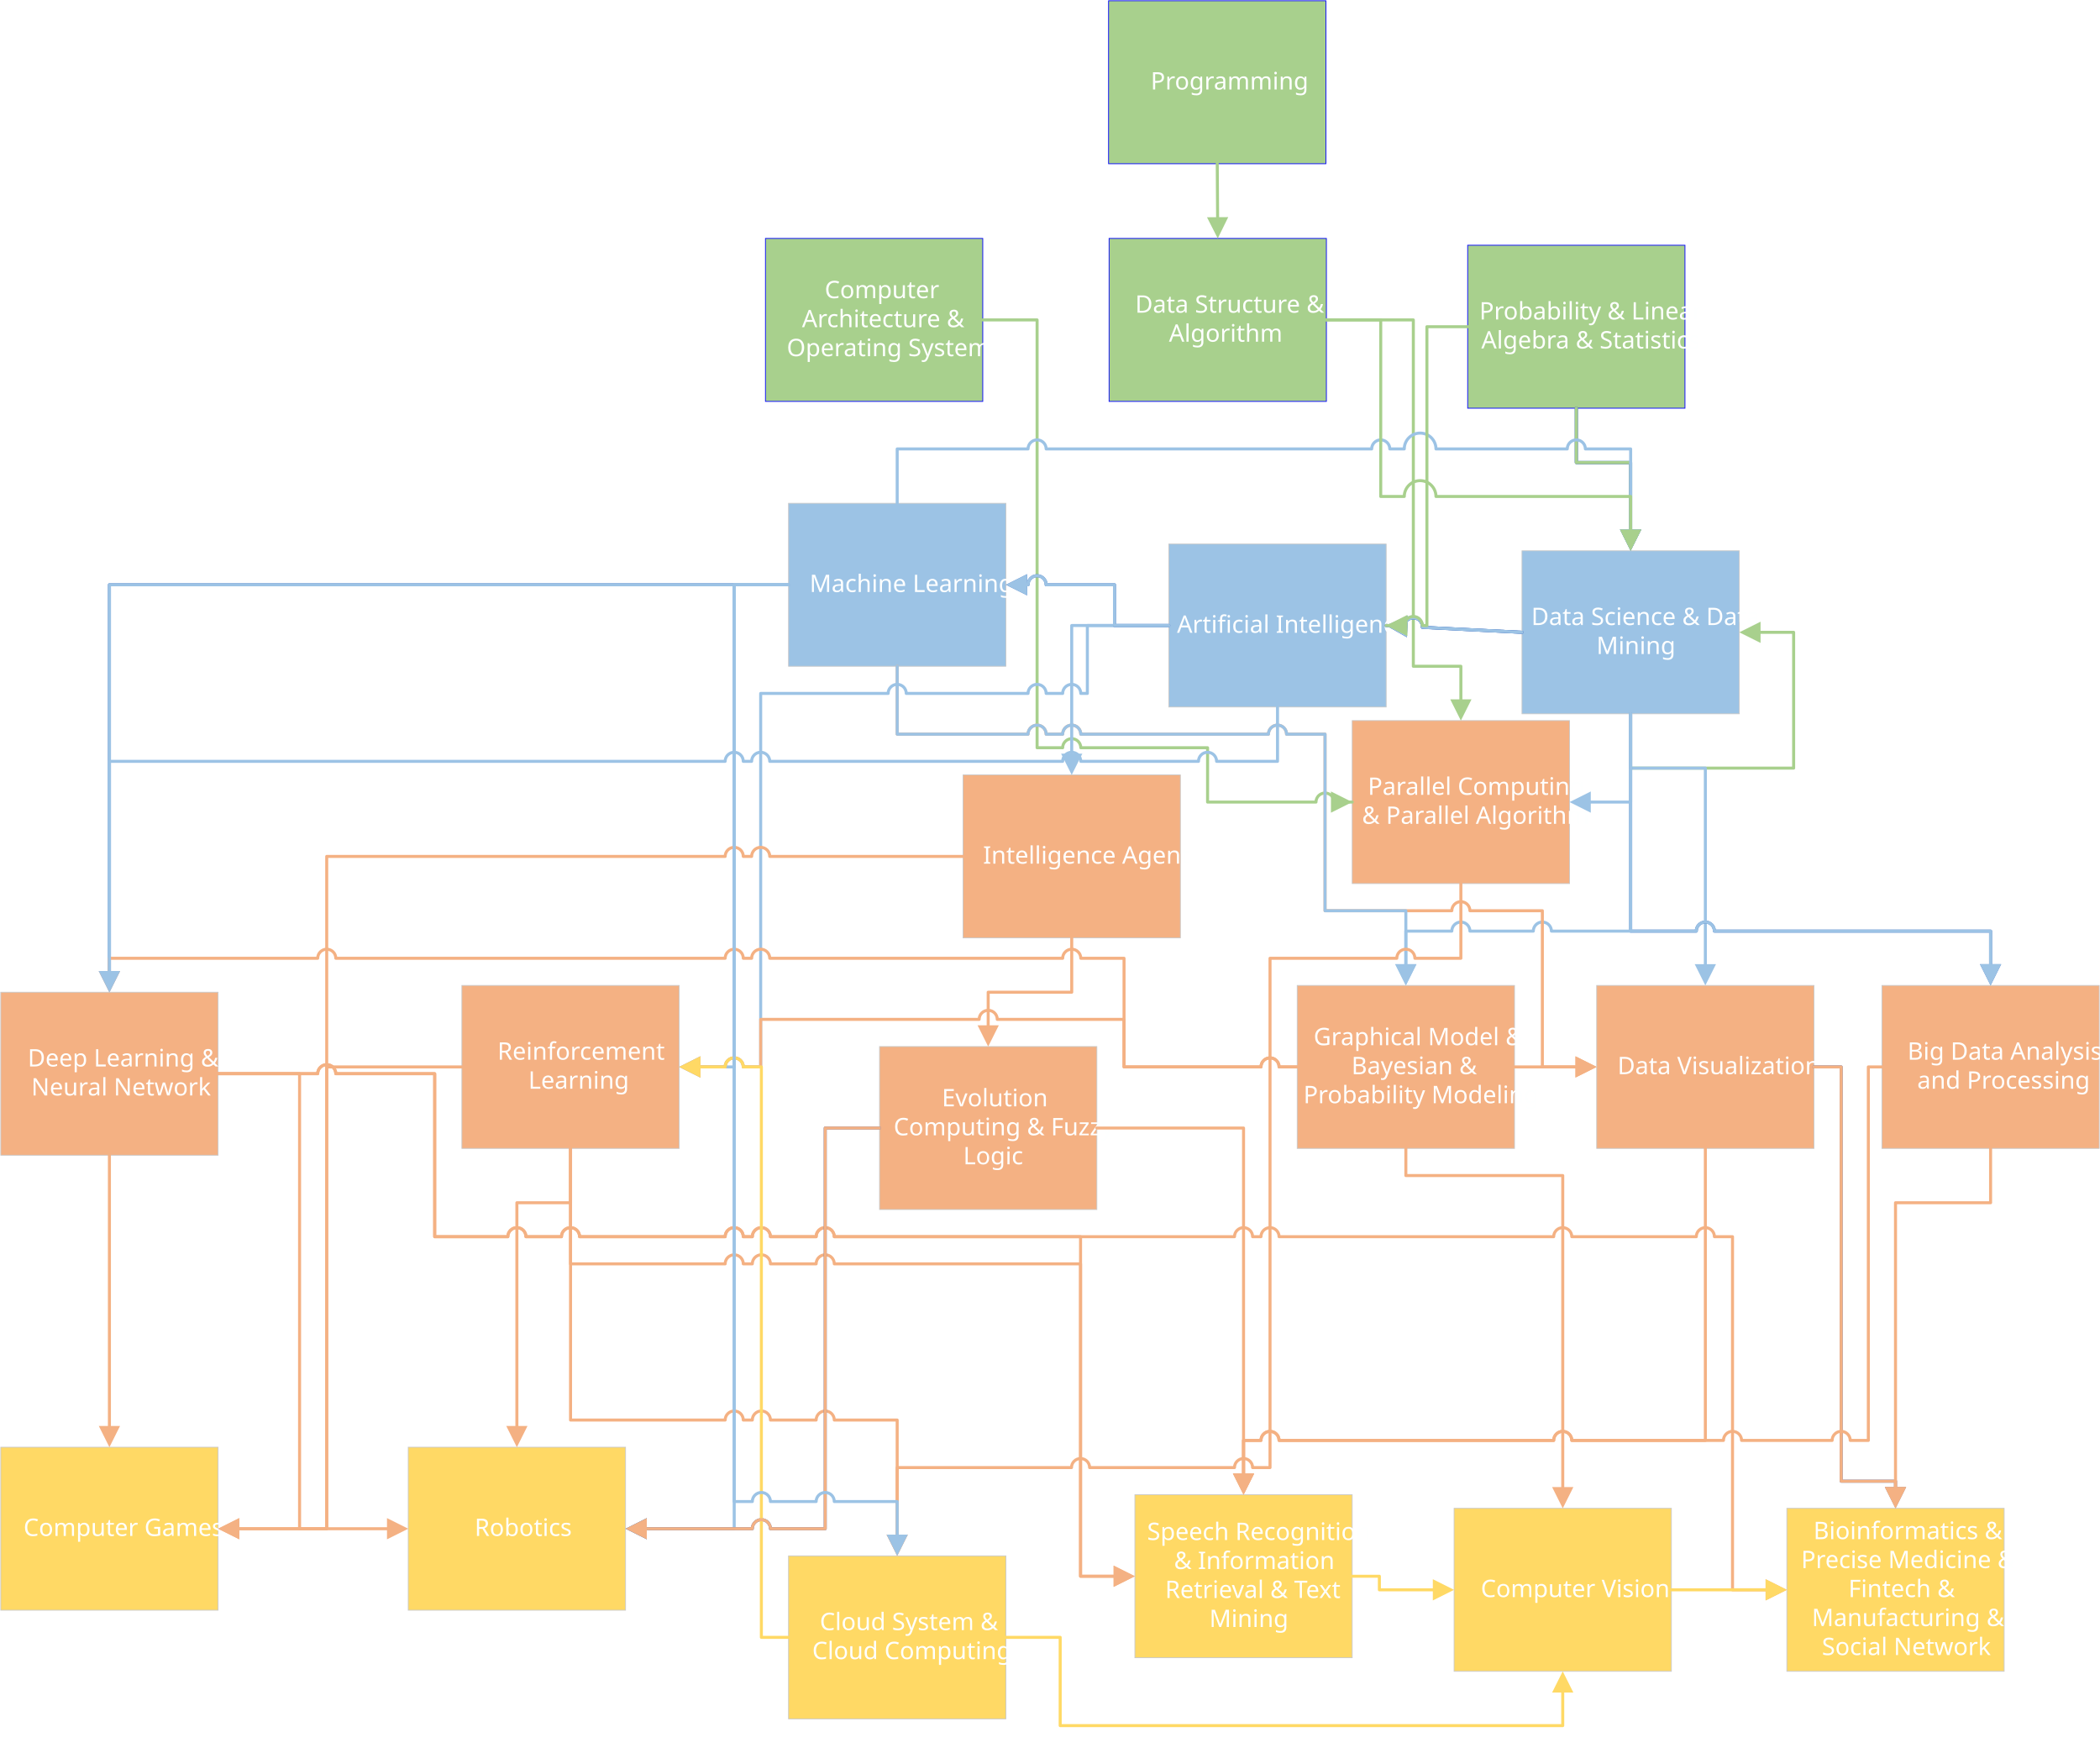
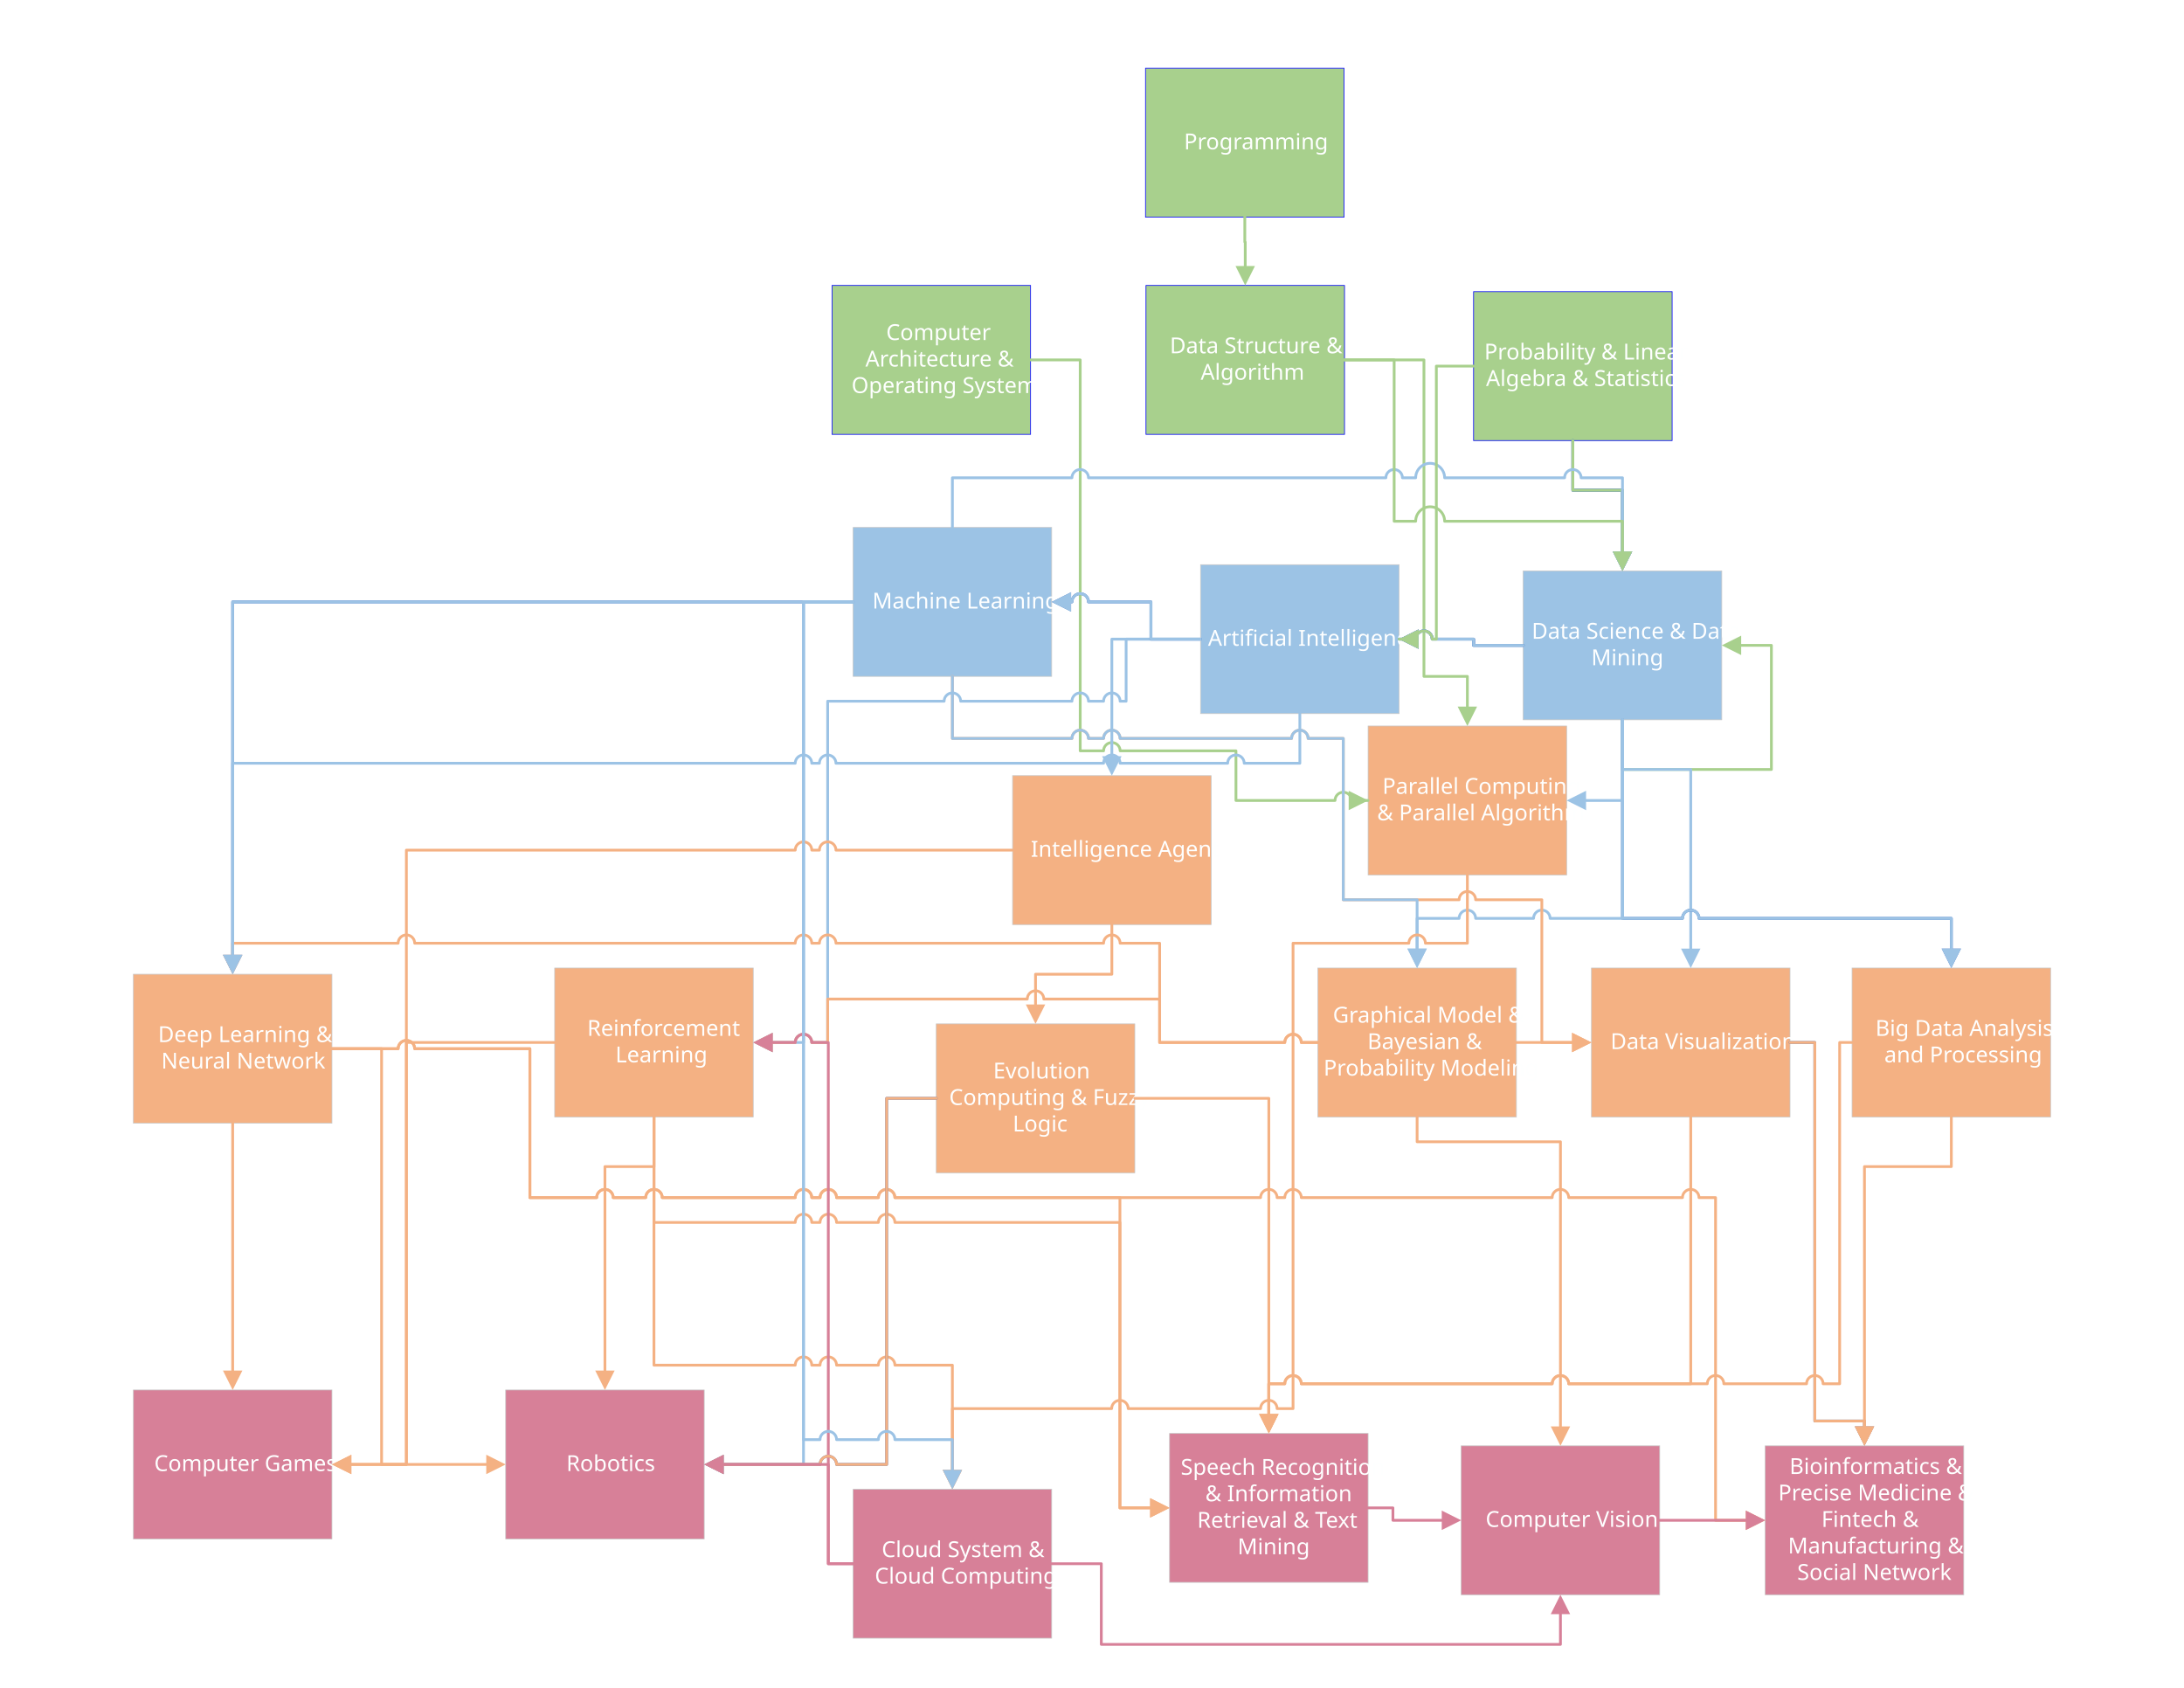
- <svg xmlns="http://www.w3.org/2000/svg" xmlns:xlink="http://www.w3.org/1999/xlink" width="9.663in" height="8.063in" viewBox="0 0 695.75 580.55" xml:space="preserve" color-interpolation-filters="sRGB" class="st20">
+ <svg xmlns="http://www.w3.org/2000/svg" xmlns:xlink="http://www.w3.org/1999/xlink" width="11in" height="8.5in" viewBox="0 0 792 612" xml:space="preserve" color-interpolation-filters="sRGB" class="st20">
  <style type="text/css">
	
		.st1 {fill:#a8d08d;stroke:#0000ff;stroke-width:0.25}
		.st2 {fill:#feffff;font-family:Calibri;font-size:0.667em}
		.st3 {font-size:1em}
		.st4 {fill:#9cc3e5;stroke:#c8c8c8;stroke-width:0.25}
		.st5 {fill:#f4b183;stroke:#c8c8c8;stroke-width:0.25}
- 		.st6 {fill:#ffd965;stroke:#c8c8c8;stroke-width:0.25}
+ 		.st6 {fill:#d78098;stroke:#c8c8c8;stroke-width:0.25}
		.st7 {marker-end:url(#mrkr4-90);stroke:#a8d08d;stroke-linecap:round;stroke-linejoin:round;stroke-width:1}
		.st8 {fill:#a8d08d;fill-opacity:1;stroke:#a8d08d;stroke-opacity:1;stroke-width:0.284}
		.st9 {marker-end:url(#mrkr4-96);stroke:#a8d08d;stroke-linecap:round;stroke-linejoin:round;stroke-width:1}
		.st10 {marker-end:url(#mrkr4-107);stroke:#4672c4;stroke-linecap:round;stroke-linejoin:round;stroke-width:1}
		.st11 {fill:#4672c4;fill-opacity:1;stroke:#4672c4;stroke-opacity:1;stroke-width:0.284}
		.st12 {marker-end:url(#mrkr4-128);stroke:#9cc3e5;stroke-linecap:round;stroke-linejoin:round;stroke-width:1}
		.st13 {fill:#9cc3e5;fill-opacity:1;stroke:#9cc3e5;stroke-opacity:1;stroke-width:0.284}
		.st14 {marker-end:url(#mrkr4-139);stroke:#4672c4;stroke-linecap:round;stroke-linejoin:round;stroke-width:1}
		.st15 {marker-end:url(#mrkr4-155);stroke:#f4b183;stroke-linecap:round;stroke-linejoin:round;stroke-width:1}
		.st16 {fill:#f4b183;fill-opacity:1;stroke:#f4b183;stroke-opacity:1;stroke-width:0.284}
- 		.st17 {marker-end:url(#mrkr4-306);stroke:#ffd965;stroke-linecap:round;stroke-linejoin:round;stroke-width:1}
- 		.st18 {fill:#ffd965;fill-opacity:1;stroke:#ffd965;stroke-opacity:1;stroke-width:0.284}
+ 		.st17 {marker-end:url(#mrkr4-306);stroke:#d78098;stroke-linecap:round;stroke-linejoin:round;stroke-width:1}
+ 		.st18 {fill:#d78098;fill-opacity:1;stroke:#d78098;stroke-opacity:1;stroke-width:0.284}
		.st19 {marker-end:url(#mrkr4-342);stroke:#9cc3e5;stroke-linecap:round;stroke-linejoin:round;stroke-width:1}
		.st20 {fill:none;fill-rule:evenodd;font-size:12px;overflow:visible;stroke-linecap:square;stroke-miterlimit:3}
	
	</style>
  <defs id="Markers">
    <g id="lend4">
      <path d="M 2 1 L 0 0 L 2 -1 L 2 1 " style="stroke:none" />
    </g>
    <marker id="mrkr4-90" class="st8" refX="-7.04" orient="auto" markerUnits="strokeWidth" overflow="visible">
      <use xlink:href="#lend4" transform="scale(-3.52,-3.52) " />
    </marker>
    <marker id="mrkr4-96" class="st8" refX="-0" orient="auto" markerUnits="strokeWidth" overflow="visible">
      <use xlink:href="#lend4" transform="scale(-3.52,-3.52) " />
    </marker>
    <marker id="mrkr4-107" class="st11" refX="-7.04" orient="auto" markerUnits="strokeWidth" overflow="visible">
      <use xlink:href="#lend4" transform="scale(-3.52,-3.52) " />
    </marker>
    <marker id="mrkr4-128" class="st13" refX="-7.04" orient="auto" markerUnits="strokeWidth" overflow="visible">
      <use xlink:href="#lend4" transform="scale(-3.52,-3.52) " />
    </marker>
    <marker id="mrkr4-139" class="st11" refX="-0" orient="auto" markerUnits="strokeWidth" overflow="visible">
      <use xlink:href="#lend4" transform="scale(-3.52,-3.52) " />
    </marker>
    <marker id="mrkr4-155" class="st16" refX="-7.04" orient="auto" markerUnits="strokeWidth" overflow="visible">
      <use xlink:href="#lend4" transform="scale(-3.52,-3.52) " />
    </marker>
    <marker id="mrkr4-306" class="st18" refX="-7.04" orient="auto" markerUnits="strokeWidth" overflow="visible">
      <use xlink:href="#lend4" transform="scale(-3.52,-3.52) " />
    </marker>
    <marker id="mrkr4-342" class="st13" refX="-0" orient="auto" markerUnits="strokeWidth" overflow="visible">
      <use xlink:href="#lend4" transform="scale(-3.52,-3.52) " />
    </marker>
  </defs>
  <g>
-     <g id="shape1-1" transform="translate(367.281,-526.3)">
-       <rect x="0" y="526.55" width="72" height="54" class="st1" />
-       <text x="13.94" y="555.95" class="st2">Programming</text>
-     </g>
-     <g id="shape2-4" transform="translate(253.6,-447.55)">
-       <rect x="0" y="526.55" width="72" height="54" class="st1" />
-       <text x="19.63" y="546.35" class="st2">Computer <tspan x="12.1" dy="1.2em" class="st3">Architecture &amp; </tspan>
+     <g id="shape1-1" transform="translate(415.406,-533.25)">
+       <rect x="0" y="558" width="72" height="54" class="st1" />
+       <text x="13.94" y="587.4" class="st2">Programming</text>
+     </g>
+     <g id="shape2-4" transform="translate(301.725,-454.5)">
+       <rect x="0" y="558" width="72" height="54" class="st1" />
+       <text x="19.63" y="577.8" class="st2">Computer <tspan x="12.1" dy="1.2em" class="st3">Architecture &amp; </tspan>
        <tspan x="7.06" dy="1.2em" class="st3">Operating System</tspan>
      </text>
    </g>
-     <g id="shape3-9" transform="translate(367.45,-447.55)">
-       <rect x="0" y="526.55" width="72" height="54" class="st1" />
-       <text x="8.64" y="551.15" class="st2">Data Structure &amp; <tspan x="19.83" dy="1.2em" class="st3">Algorithm</tspan>
-       </text>
-     </g>
-     <g id="shape4-13" transform="translate(486.25,-445.3)">
-       <rect x="0" y="526.55" width="72" height="54" class="st1" />
-       <text x="3.87" y="551.15" class="st2">Probability &amp; Linear <tspan x="4.52" dy="1.2em" class="st3">Algebra &amp; Statistics</tspan>
-       </text>
-     </g>
-     <g id="shape5-17" transform="translate(504.25,-344.05)">
-       <rect x="0" y="526.55" width="72" height="54" class="st4" />
-       <text x="3.07" y="551.15" class="st2">Data Science &amp; Data <tspan x="24.66" dy="1.2em" class="st3">Mining</tspan>
-       </text>
-     </g>
-     <g id="shape6-21" transform="translate(261.25,-359.8)">
-       <rect x="0" y="526.55" width="72" height="54" class="st4" />
-       <text x="6.97" y="555.95" class="st2">Machine Learning</text>
-     </g>
-     <g id="shape7-24" transform="translate(387.25,-346.3)">
-       <rect x="0" y="526.55" width="72" height="54" class="st4" />
-       <text x="2.7" y="555.95" class="st2">Artificial Intelligence</text>
-     </g>
-     <g id="shape8-27" transform="translate(448,-287.8)">
-       <rect x="0" y="526.55" width="72" height="54" class="st5" />
-       <text x="5.18" y="551.15" class="st2">Parallel Computing <tspan x="3.25" dy="1.2em" class="st3">&amp; Parallel Algorithm</tspan>
-       </text>
-     </g>
-     <g id="shape9-31" transform="translate(529,-200.05)">
-       <rect x="0" y="526.55" width="72" height="54" class="st5" />
-       <text x="6.89" y="555.95" class="st2">Data Visualization</text>
-     </g>
-     <g id="shape10-34" transform="translate(623.5,-200.05)">
-       <rect x="0" y="526.55" width="72" height="54" class="st5" />
-       <text x="8.47" y="551.15" class="st2">Big Data Analysis <tspan x="11.69" dy="1.2em" class="st3">and Processing</tspan>
-       </text>
-     </g>
-     <g id="shape11-38" transform="translate(0.25,-197.8)">
-       <rect x="0" y="526.55" width="72" height="54" class="st5" />
-       <text x="8.93" y="551.15" class="st2">Deep Learning &amp; <tspan x="10.1" dy="1.2em" class="st3">Neural Network</tspan>
-       </text>
-     </g>
-     <g id="shape12-42" transform="translate(153.025,-200.05)">
-       <rect x="0" y="526.55" width="72" height="54" class="st5" />
-       <text x="11.79" y="551.15" class="st2">Reinforcement <tspan x="22.01" dy="1.2em" class="st3">Learning</tspan>
-       </text>
-     </g>
-     <g id="shape13-46" transform="translate(429.775,-200.05)">
-       <rect x="0" y="526.55" width="72" height="54" class="st5" />
-       <text x="5.44" y="546.35" class="st2">Graphical Model &amp; <tspan x="17.97" dy="1.2em" class="st3">Bayesian &amp; </tspan>
+     <g id="shape3-9" transform="translate(415.575,-454.5)">
+       <rect x="0" y="558" width="72" height="54" class="st1" />
+       <text x="8.64" y="582.6" class="st2">Data Structure &amp; <tspan x="19.83" dy="1.2em" class="st3">Algorithm</tspan>
+       </text>
+     </g>
+     <g id="shape4-13" transform="translate(534.375,-452.25)">
+       <rect x="0" y="558" width="72" height="54" class="st1" />
+       <text x="3.87" y="582.6" class="st2">Probability &amp; Linear <tspan x="4.52" dy="1.2em" class="st3">Algebra &amp; Statistics</tspan>
+       </text>
+     </g>
+     <g id="shape5-17" transform="translate(552.375,-351)">
+       <rect x="0" y="558" width="72" height="54" class="st4" />
+       <text x="3.07" y="582.6" class="st2">Data Science &amp; Data <tspan x="24.66" dy="1.2em" class="st3">Mining</tspan>
+       </text>
+     </g>
+     <g id="shape6-21" transform="translate(309.375,-366.75)">
+       <rect x="0" y="558" width="72" height="54" class="st4" />
+       <text x="6.97" y="587.4" class="st2">Machine Learning</text>
+     </g>
+     <g id="shape7-24" transform="translate(435.375,-353.25)">
+       <rect x="0" y="558" width="72" height="54" class="st4" />
+       <text x="2.7" y="587.4" class="st2">Artificial Intelligence</text>
+     </g>
+     <g id="shape8-27" transform="translate(496.125,-294.75)">
+       <rect x="0" y="558" width="72" height="54" class="st5" />
+       <text x="5.18" y="582.6" class="st2">Parallel Computing <tspan x="3.25" dy="1.2em" class="st3">&amp; Parallel Algorithm</tspan>
+       </text>
+     </g>
+     <g id="shape9-31" transform="translate(577.125,-207)">
+       <rect x="0" y="558" width="72" height="54" class="st5" />
+       <text x="6.89" y="587.4" class="st2">Data Visualization</text>
+     </g>
+     <g id="shape10-34" transform="translate(671.625,-207)">
+       <rect x="0" y="558" width="72" height="54" class="st5" />
+       <text x="8.47" y="582.6" class="st2">Big Data Analysis <tspan x="11.69" dy="1.2em" class="st3">and Processing</tspan>
+       </text>
+     </g>
+     <g id="shape11-38" transform="translate(48.375,-204.75)">
+       <rect x="0" y="558" width="72" height="54" class="st5" />
+       <text x="8.93" y="582.6" class="st2">Deep Learning &amp; <tspan x="10.1" dy="1.2em" class="st3">Neural Network</tspan>
+       </text>
+     </g>
+     <g id="shape12-42" transform="translate(201.15,-207)">
+       <rect x="0" y="558" width="72" height="54" class="st5" />
+       <text x="11.79" y="582.6" class="st2">Reinforcement <tspan x="22.01" dy="1.2em" class="st3">Learning</tspan>
+       </text>
+     </g>
+     <g id="shape13-46" transform="translate(477.9,-207)">
+       <rect x="0" y="558" width="72" height="54" class="st5" />
+       <text x="5.44" y="577.8" class="st2">Graphical Model &amp; <tspan x="17.97" dy="1.2em" class="st3">Bayesian &amp; </tspan>
        <tspan x="2.06" dy="1.2em" class="st3">Probability Modeling</tspan>
      </text>
    </g>
-     <g id="shape14-51" transform="translate(481.75,-26.8)">
-       <rect x="0" y="526.55" width="72" height="54" class="st6" />
-       <text x="8.85" y="555.95" class="st2">Computer Vision</text>
-     </g>
-     <g id="shape15-54" transform="translate(376,-31.3)">
-       <rect x="0" y="526.55" width="72" height="54" class="st6" />
-       <text x="4.05" y="541.55" class="st2">Speech Recognition <tspan x="12.95" dy="1.2em" class="st3">&amp; </tspan>Information <tspan x="10.01" dy="1.2em" class="st3">Retrieval</tspan> &amp; Text <tspan x="24.66" dy="1.2em" class="st3">Mining</tspan>
-       </text>
-     </g>
-     <g id="shape16-60" transform="translate(319.075,-269.8)">
-       <rect x="0" y="526.55" width="72" height="54" class="st5" />
-       <text x="6.62" y="555.95" class="st2">Intelligence Agent</text>
-     </g>
-     <g id="shape18-63" transform="translate(291.4,-179.8)">
-       <rect x="0" y="526.55" width="72" height="54" class="st5" />
-       <text x="20.64" y="546.35" class="st2">Evolution <tspan x="4.67" dy="1.2em" class="st3">Computing</tspan> &amp; Fuzzy <tspan x="27.72" dy="1.2em" class="st3">Logic</tspan>
-       </text>
-     </g>
-     <g id="shape19-68" transform="translate(261.25,-11.05)">
-       <rect x="0" y="526.55" width="72" height="54" class="st6" />
-       <text x="10.36" y="551.15" class="st2">Cloud System &amp; <tspan x="7.85" dy="1.2em" class="st3">Cloud Computing</tspan>
-       </text>
-     </g>
-     <g id="shape20-72" transform="translate(592,-26.8)">
-       <rect x="0" y="526.55" width="72" height="54" class="st6" />
-       <text x="8.8" y="536.75" class="st2">Bioinformatics &amp; <tspan x="4.72" dy="1.2em" class="st3">Precise Medicine</tspan> &amp; <tspan x="20.39" dy="1.2em" class="st3">Fintech</tspan> &amp; <tspan x="8.26" dy="1.2em" class="st3">Manufacturing</tspan> &amp; <tspan x="11.61" dy="1.2em" class="st3">Social Network</tspan>
-       </text>
-     </g>
-     <g id="shape21-79" transform="translate(0.25,-47.05)">
-       <rect x="0" y="526.55" width="72" height="54" class="st6" />
-       <text x="7.54" y="555.95" class="st2">Computer Games</text>
-     </g>
-     <g id="shape22-82" transform="translate(135.25,-47.05)">
-       <rect x="0" y="526.55" width="72" height="54" class="st6" />
-       <text x="21.99" y="555.95" class="st2">Robotics</text>
-     </g>
-     <g id="shape27-85" transform="translate(394.366,-526.3)">
-       <path d="M8.92 580.55 L9.04 598.26" class="st7" />
-     </g>
-     <g id="shape28-91" transform="translate(325.6,-474.55)">
-       <path d="M0 580.55 L18 580.55 L18 722.3 L26.47 722.3 A3 3 0 0 1 32.48 722.3 L74.48 722.3 L74.48 740.3 L110.4 740.3 A3        3 0 0 1 116.4 740.3 L122.4 740.3" class="st9" />
-     </g>
-     <g id="shape30-97" transform="translate(439.45,-474.55)">
-       <path d="M0 580.55 L28.8 580.55 L28.8 695.3 L44.55 695.3 L44.55 706.26" class="st7" />
-     </g>
-     <g id="shape31-102" transform="translate(522.25,-445.3)">
-       <path d="M0 580.55 L0 598.55 L18 598.55 L18 620.76" class="st10" />
-     </g>
-     <g id="shape33-108" transform="translate(522.25,-445.3)">
-       <path d="M0 580.55 L0 598.55 L18 598.55 L18 620.76" class="st10" />
-     </g>
-     <g id="shape34-113" transform="translate(522.25,-445.3)">
-       <path d="M0 580.55 L0 598.55 L18 598.55 L18 620.76" class="st7" />
-     </g>
-     <g id="shape35-118" transform="translate(540.25,-344.05)">
-       <path d="M0 580.55 L0 598.55 L54 598.55 L54 553.55 L43.04 553.55" class="st7" />
-     </g>
-     <g id="shape36-123" transform="translate(540.25,-344.05)">
-       <path d="M0 580.55 L0 598.55 L24.75 598.55 L24.75 663.51" class="st12" />
-     </g>
-     <g id="shape37-129" transform="translate(540.25,-344.05)">
-       <path d="M0 580.55 L0 652.55 L21.75 652.55 A3 3 0 0 1 27.75 652.55 L119.25 652.55 L119.25 663.51" class="st10" />
-     </g>
-     <g id="shape38-134" transform="translate(504.25,-363.175)">
-       <path d="M0 572.68 L-33 571.02 A3 3 -180 0 0 -39 570.73 L-45 570.42" class="st14" />
-     </g>
-     <g id="shape39-140" transform="translate(504.25,-363.175)">
-       <path d="M0 572.68 L-33 571.02 A3 3 -180 0 0 -39 570.73 L-45 570.42" class="st14" />
-     </g>
-     <g id="shape40-145" transform="translate(540.25,-344.05)">
-       <path d="M0 580.55 L0 652.55 L-26.25 652.55 A3 3 -180 0 0 -32.25 652.55 L-53.25 652.55 A3 3 -180 0 0 -59.25 652.55 L-74.48        652.55 L-74.48 663.51" class="st12" />
-     </g>
-     <g id="shape41-150" transform="translate(297.25,-359.8)">
-       <path d="M0 580.55 L0 603.05 L43.35 603.05 A3 3 0 0 1 49.35 603.05 L54.82 603.05 A3 3 0 0 1 60.82 603.05 L123 603.05        A3 3 0 0 1 129 603.05 L141.75 603.05 L141.75 661.55 L183.75 661.55 A3 3 0 0 1 189.75 661.55 L213.75 661.55        L213.75 713.3 L224.71 713.3" class="st15" />
-     </g>
-     <g id="shape42-156" transform="translate(297.25,-414.925)">
-       <path d="M0 581.67 L0 563.67 L43.35 563.67 A3 3 0 0 1 49.35 563.67 L157.2 563.67 A3 3 0 0 1 163.2 563.67 L168 563.67        A5.25 5.25 0 1 1 178.5 563.67 L222 563.67 A3 3 0 0 1 228 563.67 L243 563.67 L243 590.39" class="st12" />
-     </g>
-     <g id="shape43-161" transform="translate(261.25,-386.8)">
-       <path d="M0 580.55 L-225 580.55 L-225 708.51" class="st10" />
-     </g>
-     <g id="shape44-166" transform="translate(261.25,-386.8)">
-       <path d="M0 580.55 L-18 580.55 L-18 740.3 L-29.19 740.3" class="st12" />
-     </g>
-     <g id="shape45-171" transform="translate(297.25,-359.8)">
-       <path d="M0 580.55 L0 603.05 L43.35 603.05 A3 3 0 0 1 49.35 603.05 L54.82 603.05 A3 3 0 0 1 60.82 603.05 L123 603.05        A3 3 0 0 1 129 603.05 L141.75 603.05 L141.75 661.55 L168.52 661.55 L168.52 679.26" class="st12" />
-     </g>
-     <g id="shape46-176" transform="translate(261.25,-386.8)">
-       <path d="M0 580.55 L-18 580.55 L-18 893.3 L-46.96 893.3" class="st12" />
-     </g>
-     <g id="shape47-181" transform="translate(423.25,-346.3)">
-       <path d="M0 580.55 L0 598.55 L-20.18 598.55 A3 3 -180 0 0 -26.18 598.55 L-65.18 598.55 A3 3 -180 0 0 -71.18 598.55 L-168.23        598.55 A3 3 -180 0 0 -174.23 598.55 L-177 598.55 A3 3 -180 0 0 -183 598.55 L-387 598.55 L-387 668.01" class="st12" />
-     </g>
-     <g id="shape48-186" transform="translate(387.25,-373.3)">
-       <path d="M0 580.55 L-27 580.55 L-27 603.05 L-29.18 603.05 A3 3 -180 0 0 -35.18 603.05 L-40.65 603.05 A3 3 -180 0 0 -46.65        603.05 L-87 603.05 A3 3 -180 0 0 -93 603.05 L-135.23 603.05 L-135.23 726.8 L-141 726.8 A3 3 -180 0 0 -147        726.8 L-155.19 726.8" class="st12" />
-     </g>
-     <g id="shape49-191" transform="translate(387.25,-373.3)">
-       <path d="M0 580.55 L-32.18 580.55 L-32.18 623.01" class="st12" />
-     </g>
-     <g id="shape50-196" transform="translate(484,-287.8)">
-       <path d="M0 580.55 L0 605.3 L-15.23 605.3 A3 3 -180 0 0 -21.23 605.3 L-63.23 605.3 L-63.23 774.05 L-69 774.05 A3 3 -180        0 0 -75 774.05 L-123 774.05 A3 3 -180 0 0 -129 774.05 L-186.75 774.05 L-186.75 796.26" class="st15" />
-     </g>
-     <g id="shape51-201" transform="translate(565,-200.05)">
-       <path d="M0 580.55 L0 677.3 L-44.25 677.3 A3 3 -180 0 0 -50.25 677.3 L-141.23 677.3 A3 3 -180 0 0 -147.23 677.3 L-153        677.3 L-153 688.26" class="st15" />
-     </g>
-     <g id="shape52-206" transform="translate(601,-227.05)">
-       <path d="M0 580.55 L9 580.55 L9 717.8 L27 717.8 L27 719.76" class="st10" />
-     </g>
-     <g id="shape53-211" transform="translate(623.5,-227.05)">
-       <path d="M0 580.55 L-4.5 580.55 L-4.5 704.3 L-10.5 704.3 A3 3 -180 0 0 -16.5 704.3 L-46.5 704.3 A3 3 -180 0 0 -52.5 704.3        L-102.75 704.3 A3 3 -180 0 0 -108.75 704.3 L-199.73 704.3 A3 3 -180 0 0 -205.73 704.3 L-211.5 704.3 L-211.5        715.26" class="st15" />
-     </g>
-     <g id="shape54-216" transform="translate(659.5,-200.05)">
-       <path d="M0 580.55 L0 598.55 L-31.5 598.55 L-31.5 692.76" class="st15" />
-     </g>
-     <g id="shape56-221" transform="translate(72.25,-224.8)">
-       <path d="M0 580.55 L33 580.55 A3 3 0 1 1 39 580.55 L71.77 580.55 L71.77 634.55 L96 634.55 A3 3 0 0 1 102 634.55 L113.77        634.55 A3 3 0 0 1 119.77 634.55 L168 634.55 A3 3 0 0 1 174 634.55 L177 634.55 A3 3 0 0 1 183 634.55 L198.15        634.55 A3 3 0 0 1 204.15 634.55 L285.75 634.55 L285.75 747.05 L296.71 747.05" class="st15" />
-     </g>
-     <g id="shape57-226" transform="translate(72.25,-224.8)">
-       <path d="M0 580.55 L33 580.55 A3 3 0 1 1 39 580.55 L71.77 580.55 L71.77 634.55 L96 634.55 A3 3 0 0 1 102 634.55 L113.77        634.55 A3 3 0 0 1 119.77 634.55 L168 634.55 A3 3 0 0 1 174 634.55 L177 634.55 A3 3 0 0 1 183 634.55 L198.15        634.55 A3 3 0 0 1 204.15 634.55 L336.75 634.55 A3 3 0 0 1 342.75 634.55 L345.52 634.55 A3 3 0 0 1 351.52        634.55 L442.5 634.55 A3 3 0 0 1 448.5 634.55 L489.75 634.55 A3 3 0 0 1 495.75 634.55 L501.75 634.55 L501.75        751.55 L512.71 751.55" class="st15" />
-     </g>
-     <g id="shape58-231" transform="translate(27.25,-197.8)">
-       <path d="M9 580.55 L9 670.26" class="st15" />
-     </g>
-     <g id="shape59-236" transform="translate(72.25,-224.8)">
-       <path d="M0 580.55 L27 580.55 L27 731.3 L55.96 731.3" class="st15" />
-     </g>
-     <g id="shape60-241" transform="translate(189.025,-200.05)">
-       <path d="M0 580.55 L0 670.55 L51.23 670.55 A3 3 0 0 1 57.23 670.55 L60.22 670.55 A3 3 0 0 1 66.23 670.55 L81.37 670.55        A3 3 0 0 1 87.38 670.55 L108.22 670.55 L108.22 708.51" class="st15" />
-     </g>
-     <g id="shape61-246" transform="translate(189.025,-200.05)">
-       <path d="M0 580.55 L0 618.8 L51.23 618.8 A3 3 0 0 1 57.23 618.8 L60.22 618.8 A3 3 0 0 1 66.23 618.8 L81.37 618.8 A3 3        0 0 1 87.38 618.8 L168.97 618.8 L168.97 722.3 L179.93 722.3" class="st15" />
-     </g>
-     <g id="shape62-251" transform="translate(153.025,-227.05)">
-       <path d="M0 580.55 L-44.78 580.55 L-44.78 733.55 L-73.74 733.55" class="st15" />
-     </g>
-     <g id="shape63-256" transform="translate(189.137,-200.05)">
-       <path d="M-0.11 580.55 L-0.11 598.55 L-17.89 598.55 L-17.89 672.51" class="st15" />
-     </g>
-     <g id="shape64-261" transform="translate(429.775,-227.05)">
-       <path d="M0 580.55 L-6 580.55 A3 3 -180 0 0 -12 580.55 L-57.37 580.55 L-57.37 544.55 L-71.7 544.55 A3 3 -180 0 0 -77.7        544.55 L-174.75 544.55 A3 3 -180 0 0 -180.75 544.55 L-183.52 544.55 A3 3 -180 0 0 -189.52 544.55 L-318.52        544.55 A3 3 -180 0 0 -324.52 544.55 L-393.53 544.55 L-393.53 548.76" class="st15" />
-     </g>
-     <g id="shape65-266" transform="translate(429.775,-218.05)">
-       <path d="M0 571.55 L-6 571.55 A3 3 -180 0 0 -12 571.55 L-57.37 571.55 L-57.37 555.8 L-99.37 555.8 A3 3 -180 0 0 -105.37        555.8 L-177.75 555.8 L-177.75 571.55 L-183.52 571.55 A3 3 -180 0 0 -189.52 571.55 L-197.71 571.55" class="st15" />
-     </g>
-     <g id="shape66-271" transform="translate(465.775,-200.05)">
-       <path d="M0 580.55 L0 589.55 L51.98 589.55 L51.98 692.76" class="st15" />
-     </g>
-     <g id="shape67-276" transform="translate(501.775,-218.05)">
-       <path d="M0 571.55 L20.19 571.55" class="st15" />
-     </g>
-     <g id="shape68-281" transform="translate(319.075,-296.8)">
-       <path d="M0 580.55 L-64.05 580.55 A3 3 -180 0 0 -70.05 580.55 L-72.82 580.55 A3 3 -180 0 0 -78.82 580.55 L-210.83 580.55        L-210.83 803.3 L-239.79 803.3" class="st15" />
-     </g>
-     <g id="shape69-286" transform="translate(355.075,-269.8)">
-       <path d="M0 580.55 L0 598.55 L-27.68 598.55 L-27.68 609.51" class="st15" />
-     </g>
-     <g id="shape70-291" transform="translate(363.4,-206.8)">
-       <path d="M0 580.55 L48.6 580.55 L48.6 695.01" class="st15" />
-     </g>
-     <g id="shape71-296" transform="translate(291.4,-206.8)">
-       <path d="M0 580.55 L-18 580.55 L-18 713.3 L-36.15 713.3 A3 3 -180 0 0 -42.15 713.3 L-77.11 713.3" class="st10" />
-     </g>
-     <g id="shape72-301" transform="translate(261.25,-38.05)">
-       <path d="M0 580.55 L-9 580.55 L-9 391.55 L-15 391.55 A3 3 -180 0 0 -21 391.55 L-29.19 391.55" class="st17" />
-     </g>
-     <g id="shape74-307" transform="translate(553.75,-44.8)">
-       <path d="M0 571.55 L31.21 571.55" class="st17" />
-     </g>
-     <g id="shape75-312" transform="translate(448,-65.05)">
-       <path d="M0 587.3 L9 587.3 L9 591.8 L26.71 591.8" class="st17" />
-     </g>
-     <g id="shape76-317" transform="translate(291.4,-206.8)">
-       <path d="M0 580.55 L-18 580.55 L-18 713.3 L-36.15 713.3 A3 3 -180 0 0 -42.15 713.3 L-77.11 713.3" class="st15" />
-     </g>
-     <g id="shape77-322" transform="translate(601,-227.05)">
-       <path d="M0 580.55 L9 580.55 L9 717.8 L27 717.8 L27 719.76" class="st15" />
-     </g>
-     <g id="shape78-327" transform="translate(387.25,-371.05)">
-       <path d="M0 578.3 L-18 578.3 L-18 564.8 L-40.65 564.8 A3 3 -180 0 0 -46.65 564.8 L-46.96 564.8" class="st10" />
-     </g>
-     <g id="shape79-332" transform="translate(261.25,-386.8)">
-       <path d="M0 580.55 L-225 580.55 L-225 708.51" class="st12" />
-     </g>
-     <g id="shape80-337" transform="translate(504.25,-363.175)">
-       <path d="M0 572.68 L-33 571.02 A3 3 -180 0 0 -39 570.73 L-45 570.42" class="st19" />
-     </g>
-     <g id="shape83-343" transform="translate(333.25,-41.425)">
-       <path d="M0 583.92 L18 583.92 L18 613.17 L184.5 613.17 L184.5 602.21" class="st17" />
-     </g>
-     <g id="shape88-348" transform="translate(540.25,-344.05)">
-       <path d="M0 580.55 L0 652.55 L21.75 652.55 A3 3 0 0 1 27.75 652.55 L119.25 652.55 L119.25 663.51" class="st12" />
-     </g>
-     <g id="shape89-353" transform="translate(387.25,-371.05)">
-       <path d="M0 578.3 L-18 578.3 L-18 564.8 L-40.65 564.8 A3 3 -180 0 0 -46.65 564.8 L-46.96 564.8" class="st12" />
-     </g>
-     <g id="shape90-358" transform="translate(261.25,-386.8)">
-       <path d="M0 580.55 L-18 580.55 L-18 884.3 L-12 884.3 A3 3 0 0 1 -6 884.3 L9.15 884.3 A3 3 0 0 1 15.15 884.3 L36 884.3        L36 895.26" class="st12" />
-     </g>
-     <g id="shape100-363" transform="translate(540.25,-344.05)">
-       <path d="M0 580.55 L0 609.8 L-13.21 609.8" class="st12" />
-     </g>
-     <g id="shape101-368" transform="translate(439.45,-474.55)">
-       <path d="M0 580.55 L18 580.55 L18 639.05 L25.8 639.05 A5.25 5.25 0 1 1 36.3 639.05 L100.8 639.05 L100.8 650.01" class="st7" />
-     </g>
-     <g id="shape102-373" transform="translate(486.25,-472.3)">
-       <path d="M0 580.55 L-13.5 580.55 L-13.5 679.55 L-15 679.55 A3 3 -180 0 0 -21 679.55 L-27 679.55" class="st9" />
+     <g id="shape14-51" transform="translate(529.875,-33.75)">
+       <rect x="0" y="558" width="72" height="54" class="st6" />
+       <text x="8.85" y="587.4" class="st2">Computer Vision</text>
+     </g>
+     <g id="shape15-54" transform="translate(424.125,-38.25)">
+       <rect x="0" y="558" width="72" height="54" class="st6" />
+       <text x="4.05" y="573" class="st2">Speech Recognition <tspan x="12.95" dy="1.2em" class="st3">&amp; </tspan>Information <tspan x="10.01" dy="1.2em" class="st3">Retrieval</tspan> &amp; Text <tspan x="24.66" dy="1.2em" class="st3">Mining</tspan>
+       </text>
+     </g>
+     <g id="shape16-60" transform="translate(367.2,-276.75)">
+       <rect x="0" y="558" width="72" height="54" class="st5" />
+       <text x="6.62" y="587.4" class="st2">Intelligence Agent</text>
+     </g>
+     <g id="shape18-63" transform="translate(339.525,-186.75)">
+       <rect x="0" y="558" width="72" height="54" class="st5" />
+       <text x="20.64" y="577.8" class="st2">Evolution <tspan x="4.67" dy="1.2em" class="st3">Computing</tspan> &amp; Fuzzy <tspan x="27.72" dy="1.2em" class="st3">Logic</tspan>
+       </text>
+     </g>
+     <g id="shape19-68" transform="translate(309.375,-18)">
+       <rect x="0" y="558" width="72" height="54" class="st6" />
+       <text x="10.36" y="582.6" class="st2">Cloud System &amp; <tspan x="7.85" dy="1.2em" class="st3">Cloud Computing</tspan>
+       </text>
+     </g>
+     <g id="shape20-72" transform="translate(640.125,-33.75)">
+       <rect x="0" y="558" width="72" height="54" class="st6" />
+       <text x="8.8" y="568.2" class="st2">Bioinformatics &amp; <tspan x="4.72" dy="1.2em" class="st3">Precise Medicine</tspan> &amp; <tspan x="20.39" dy="1.2em" class="st3">Fintech</tspan> &amp; <tspan x="8.26" dy="1.2em" class="st3">Manufacturing</tspan> &amp; <tspan x="11.61" dy="1.2em" class="st3">Social Network</tspan>
+       </text>
+     </g>
+     <g id="shape21-79" transform="translate(48.375,-54)">
+       <rect x="0" y="558" width="72" height="54" class="st6" />
+       <text x="7.54" y="587.4" class="st2">Computer Games</text>
+     </g>
+     <g id="shape22-82" transform="translate(183.375,-54)">
+       <rect x="0" y="558" width="72" height="54" class="st6" />
+       <text x="21.99" y="587.4" class="st2">Robotics</text>
+     </g>
+     <g id="shape27-85" transform="translate(442.491,-533.25)">
+       <path d="M8.92 612 L8.92 621 L9.08 621 L9.08 629.71" class="st7" />
+     </g>
+     <g id="shape28-91" transform="translate(373.725,-481.5)">
+       <path d="M0 612 L18 612 L18 753.75 L26.47 753.75 A3 3 0 0 1 32.48 753.75 L74.48 753.75 L74.48 771.75 L110.4 771.75 A3        3 0 0 1 116.4 771.75 L122.4 771.75" class="st9" />
+     </g>
+     <g id="shape30-97" transform="translate(487.575,-481.5)">
+       <path d="M0 612 L28.8 612 L28.8 726.75 L44.55 726.75 L44.55 737.71" class="st7" />
+     </g>
+     <g id="shape31-102" transform="translate(570.375,-452.25)">
+       <path d="M0 612 L0 630 L18 630 L18 652.21" class="st10" />
+     </g>
+     <g id="shape33-108" transform="translate(570.375,-452.25)">
+       <path d="M0 612 L0 630 L18 630 L18 652.21" class="st10" />
+     </g>
+     <g id="shape34-113" transform="translate(570.375,-452.25)">
+       <path d="M0 612 L0 630 L18 630 L18 652.21" class="st7" />
+     </g>
+     <g id="shape35-118" transform="translate(588.375,-351)">
+       <path d="M0 612 L0 630 L54 630 L54 585 L43.04 585" class="st7" />
+     </g>
+     <g id="shape36-123" transform="translate(588.375,-351)">
+       <path d="M0 612 L0 630 L24.75 630 L24.75 694.96" class="st12" />
+     </g>
+     <g id="shape37-129" transform="translate(588.375,-351)">
+       <path d="M0 612 L0 684 L21.75 684 A3 3 0 0 1 27.75 684 L119.25 684 L119.25 694.96" class="st10" />
+     </g>
+     <g id="shape38-134" transform="translate(552.375,-370.125)">
+       <path d="M0 604.13 L-18 604.13 L-18 601.87 L-33 601.87 A3 3 -180 0 0 -39 601.87 L-45 601.87" class="st14" />
+     </g>
+     <g id="shape39-140" transform="translate(552.375,-370.125)">
+       <path d="M0 604.13 L-18 604.13 L-18 601.87 L-33 601.87 A3 3 -180 0 0 -39 601.87 L-45 601.87" class="st14" />
+     </g>
+     <g id="shape40-145" transform="translate(588.375,-351)">
+       <path d="M0 612 L0 684 L-26.25 684 A3 3 -180 0 0 -32.25 684 L-53.25 684 A3 3 -180 0 0 -59.25 684 L-74.48 684 L-74.48        694.96" class="st12" />
+     </g>
+     <g id="shape41-150" transform="translate(345.375,-366.75)">
+       <path d="M0 612 L0 634.5 L43.35 634.5 A3 3 0 0 1 49.35 634.5 L54.82 634.5 A3 3 0 0 1 60.82 634.5 L123 634.5 A3 3 0 0        1 129 634.5 L141.75 634.5 L141.75 693 L183.75 693 A3 3 0 0 1 189.75 693 L213.75 693 L213.75 744.75 L224.71        744.75" class="st15" />
+     </g>
+     <g id="shape42-156" transform="translate(345.375,-421.875)">
+       <path d="M0 613.12 L0 595.12 L43.35 595.12 A3 3 0 0 1 49.35 595.12 L157.2 595.12 A3 3 0 0 1 163.2 595.12 L168 595.12        A5.25 5.25 0 1 1 178.5 595.12 L222 595.12 A3 3 0 0 1 228 595.12 L243 595.12 L243 621.84" class="st12" />
+     </g>
+     <g id="shape43-161" transform="translate(309.375,-393.75)">
+       <path d="M0 612 L-225 612 L-225 739.96" class="st10" />
+     </g>
+     <g id="shape44-166" transform="translate(309.375,-393.75)">
+       <path d="M0 612 L-18 612 L-18 771.75 L-29.19 771.75" class="st12" />
+     </g>
+     <g id="shape45-171" transform="translate(345.375,-366.75)">
+       <path d="M0 612 L0 634.5 L43.35 634.5 A3 3 0 0 1 49.35 634.5 L54.82 634.5 A3 3 0 0 1 60.82 634.5 L123 634.5 A3 3 0 0        1 129 634.5 L141.75 634.5 L141.75 693 L168.52 693 L168.52 710.71" class="st12" />
+     </g>
+     <g id="shape46-176" transform="translate(309.375,-393.75)">
+       <path d="M0 612 L-18 612 L-18 924.75 L-46.96 924.75" class="st12" />
+     </g>
+     <g id="shape47-181" transform="translate(471.375,-353.25)">
+       <path d="M0 612 L0 630 L-20.18 630 A3 3 -180 0 0 -26.18 630 L-65.18 630 A3 3 -180 0 0 -71.18 630 L-168.23 630 A3 3 -180        0 0 -174.23 630 L-177 630 A3 3 -180 0 0 -183 630 L-387 630 L-387 699.46" class="st12" />
+     </g>
+     <g id="shape48-186" transform="translate(435.375,-380.25)">
+       <path d="M0 612 L-27 612 L-27 634.5 L-29.18 634.5 A3 3 -180 0 0 -35.18 634.5 L-40.65 634.5 A3 3 -180 0 0 -46.65 634.5        L-87 634.5 A3 3 -180 0 0 -93 634.5 L-135.23 634.5 L-135.23 758.25 L-141 758.25 A3 3 -180 0 0 -147 758.25        L-155.19 758.25" class="st12" />
+     </g>
+     <g id="shape49-191" transform="translate(435.375,-380.25)">
+       <path d="M0 612 L-32.18 612 L-32.18 654.46" class="st12" />
+     </g>
+     <g id="shape50-196" transform="translate(532.125,-294.75)">
+       <path d="M0 612 L0 636.75 L-15.22 636.75 A3 3 -180 0 0 -21.23 636.75 L-63.22 636.75 L-63.22 805.5 L-69 805.5 A3 3 -180        0 0 -75 805.5 L-123 805.5 A3 3 -180 0 0 -129 805.5 L-186.75 805.5 L-186.75 827.71" class="st15" />
+     </g>
+     <g id="shape51-201" transform="translate(613.125,-207)">
+       <path d="M0 612 L0 708.75 L-44.25 708.75 A3 3 -180 0 0 -50.25 708.75 L-141.22 708.75 A3 3 -180 0 0 -147.22 708.75 L-153        708.75 L-153 719.71" class="st15" />
+     </g>
+     <g id="shape52-206" transform="translate(649.125,-234)">
+       <path d="M0 612 L9 612 L9 749.25 L27 749.25 L27 751.21" class="st10" />
+     </g>
+     <g id="shape53-211" transform="translate(671.625,-234)">
+       <path d="M0 612 L-4.5 612 L-4.5 735.75 L-10.5 735.75 A3 3 -180 0 0 -16.5 735.75 L-46.5 735.75 A3 3 -180 0 0 -52.5 735.75        L-102.75 735.75 A3 3 -180 0 0 -108.75 735.75 L-199.72 735.75 A3 3 -180 0 0 -205.72 735.75 L-211.5 735.75        L-211.5 746.71" class="st15" />
+     </g>
+     <g id="shape54-216" transform="translate(707.625,-207)">
+       <path d="M0 612 L0 630 L-31.5 630 L-31.5 724.21" class="st15" />
+     </g>
+     <g id="shape56-221" transform="translate(120.375,-231.75)">
+       <path d="M0 612 L24 612 A3 3 0 1 1 30 612 L71.78 612 L71.78 666 L96 666 A3 3 0 1 1 102 666 L113.78 666 A3 3 0 0 1 119.78        666 L168 666 A3 3 0 0 1 174 666 L177 666 A3 3 0 1 1 183 666 L198.15 666 A3 3 0 0 1 204.15 666 L285.75 666        L285.75 778.5 L296.71 778.5" class="st15" />
+     </g>
+     <g id="shape57-226" transform="translate(120.375,-231.75)">
+       <path d="M0 612 L24 612 A3 3 0 1 1 30 612 L71.78 612 L71.78 666 L96 666 A3 3 0 1 1 102 666 L113.78 666 A3 3 0 0 1 119.78        666 L168 666 A3 3 0 0 1 174 666 L177 666 A3 3 0 1 1 183 666 L198.15 666 A3 3 0 0 1 204.15 666 L336.75 666        A3 3 0 0 1 342.75 666 L345.53 666 A3 3 0 0 1 351.53 666 L442.5 666 A3 3 0 0 1 448.5 666 L489.75 666 A3 3        0 0 1 495.75 666 L501.75 666 L501.75 783 L512.71 783" class="st15" />
+     </g>
+     <g id="shape58-231" transform="translate(75.375,-204.75)">
+       <path d="M9 612 L9 701.71" class="st15" />
+     </g>
+     <g id="shape59-236" transform="translate(120.375,-231.75)">
+       <path d="M0 612 L18 612 L18 762.75 L55.96 762.75" class="st15" />
+     </g>
+     <g id="shape60-241" transform="translate(237.15,-207)">
+       <path d="M0 612 L0 702 L51.23 702 A3 3 0 0 1 57.23 702 L60.22 702 A3 3 0 0 1 66.22 702 L81.38 702 A3 3 0 1 1 87.38 702        L108.22 702 L108.22 739.96" class="st15" />
+     </g>
+     <g id="shape61-246" transform="translate(237.15,-207)">
+       <path d="M0 612 L0 650.25 L51.23 650.25 A3 3 0 0 1 57.23 650.25 L60.22 650.25 A3 3 0 0 1 66.22 650.25 L81.38 650.25 A3        3 0 1 1 87.38 650.25 L168.97 650.25 L168.97 753.75 L179.93 753.75" class="st15" />
+     </g>
+     <g id="shape62-251" transform="translate(201.15,-234)">
+       <path d="M0 612 L-53.78 612 L-53.78 765 L-73.74 765" class="st15" />
+     </g>
+     <g id="shape63-256" transform="translate(237.263,-207)">
+       <path d="M-0.11 612 L-0.11 630 L-17.89 630 L-17.89 703.96" class="st15" />
+     </g>
+     <g id="shape64-261" transform="translate(477.9,-234)">
+       <path d="M0 612 L-6 612 A3 3 -180 0 0 -12 612 L-57.37 612 L-57.37 576 L-71.7 576 A3 3 -180 0 0 -77.7 576 L-174.75 576        A3 3 -180 0 0 -180.75 576 L-183.52 576 A3 3 -180 0 0 -189.52 576 L-327.52 576 A3 3 -180 0 0 -333.53 576        L-393.53 576 L-393.53 580.21" class="st15" />
+     </g>
+     <g id="shape65-266" transform="translate(477.9,-225)">
+       <path d="M0 603 L-6 603 A3 3 -180 0 0 -12 603 L-57.37 603 L-57.37 587.25 L-99.37 587.25 A3 3 -180 0 0 -105.37 587.25        L-177.75 587.25 L-177.75 603 L-183.52 603 A3 3 -180 0 0 -189.52 603 L-197.71 603" class="st15" />
+     </g>
+     <g id="shape66-271" transform="translate(513.9,-207)">
+       <path d="M0 612 L0 621 L51.98 621 L51.98 724.21" class="st15" />
+     </g>
+     <g id="shape67-276" transform="translate(549.9,-225)">
+       <path d="M0 603 L20.19 603" class="st15" />
+     </g>
+     <g id="shape68-281" transform="translate(367.2,-303.75)">
+       <path d="M0 612 L-64.05 612 A3 3 -180 0 0 -70.05 612 L-72.82 612 A3 3 -180 1 0 -78.82 612 L-219.83 612 L-219.83 834.75        L-239.79 834.75" class="st15" />
+     </g>
+     <g id="shape69-286" transform="translate(403.2,-276.75)">
+       <path d="M0 612 L0 630 L-27.68 630 L-27.68 640.96" class="st15" />
+     </g>
+     <g id="shape70-291" transform="translate(411.525,-213.75)">
+       <path d="M0 612 L48.6 612 L48.6 726.46" class="st15" />
+     </g>
+     <g id="shape71-296" transform="translate(339.525,-213.75)">
+       <path d="M0 612 L-18 612 L-18 744.75 L-36.15 744.75 A3 3 -180 0 0 -42.15 744.75 L-77.11 744.75" class="st10" />
+     </g>
+     <g id="shape72-301" transform="translate(309.375,-45)">
+       <path d="M0 612 L-9 612 L-9 423 L-15 423 A3 3 -180 0 0 -21 423 L-29.18 423" class="st17" />
+     </g>
+     <g id="shape74-307" transform="translate(601.875,-51.75)">
+       <path d="M0 603 L31.21 603" class="st17" />
+     </g>
+     <g id="shape75-312" transform="translate(496.125,-72)">
+       <path d="M0 618.75 L9 618.75 L9 623.25 L26.71 623.25" class="st17" />
+     </g>
+     <g id="shape76-317" transform="translate(339.525,-213.75)">
+       <path d="M0 612 L-18 612 L-18 744.75 L-36.15 744.75 A3 3 -180 0 0 -42.15 744.75 L-77.11 744.75" class="st15" />
+     </g>
+     <g id="shape77-322" transform="translate(649.125,-234)">
+       <path d="M0 612 L9 612 L9 749.25 L27 749.25 L27 751.21" class="st15" />
+     </g>
+     <g id="shape78-327" transform="translate(435.375,-378)">
+       <path d="M0 609.75 L-18 609.75 L-18 596.25 L-40.65 596.25 A3 3 -180 0 0 -46.65 596.25 L-46.96 596.25" class="st10" />
+     </g>
+     <g id="shape79-332" transform="translate(309.375,-393.75)">
+       <path d="M0 612 L-225 612 L-225 739.96" class="st12" />
+     </g>
+     <g id="shape80-337" transform="translate(552.375,-370.125)">
+       <path d="M0 604.13 L-18 604.13 L-18 601.87 L-33 601.87 A3 3 -180 0 0 -39 601.87 L-45 601.87" class="st19" />
+     </g>
+     <g id="shape83-343" transform="translate(381.375,-48.375)">
+       <path d="M0 615.37 L18 615.37 L18 644.62 L184.5 644.62 L184.5 633.66" class="st17" />
+     </g>
+     <g id="shape88-348" transform="translate(588.375,-351)">
+       <path d="M0 612 L0 684 L21.75 684 A3 3 0 0 1 27.75 684 L119.25 684 L119.25 694.96" class="st12" />
+     </g>
+     <g id="shape89-353" transform="translate(435.375,-378)">
+       <path d="M0 609.75 L-18 609.75 L-18 596.25 L-40.65 596.25 A3 3 -180 0 0 -46.65 596.25 L-46.96 596.25" class="st12" />
+     </g>
+     <g id="shape90-358" transform="translate(309.375,-393.75)">
+       <path d="M0 612 L-18 612 L-18 915.75 L-12 915.75 A3 3 0 0 1 -6 915.75 L9.15 915.75 A3 3 0 0 1 15.15 915.75 L36 915.75        L36 926.71" class="st12" />
+     </g>
+     <g id="shape100-363" transform="translate(588.375,-351)">
+       <path d="M0 612 L0 641.25 L-13.21 641.25" class="st12" />
+     </g>
+     <g id="shape101-368" transform="translate(487.575,-481.5)">
+       <path d="M0 612 L18 612 L18 670.5 L25.8 670.5 A5.25 5.25 0 1 1 36.3 670.5 L100.8 670.5 L100.8 681.46" class="st7" />
+     </g>
+     <g id="shape102-373" transform="translate(534.375,-479.25)">
+       <path d="M0 612 L-13.5 612 L-13.5 711 L-15 711 A3 3 -180 0 0 -21 711 L-27 711" class="st9" />
+     </g>
+     <g id="shape103-378" transform="translate(309.375,-45)">
+       <path d="M0 612 L-9 612 L-9 576 L-46.96 576" class="st17" />
    </g>
  </g>
</svg>
